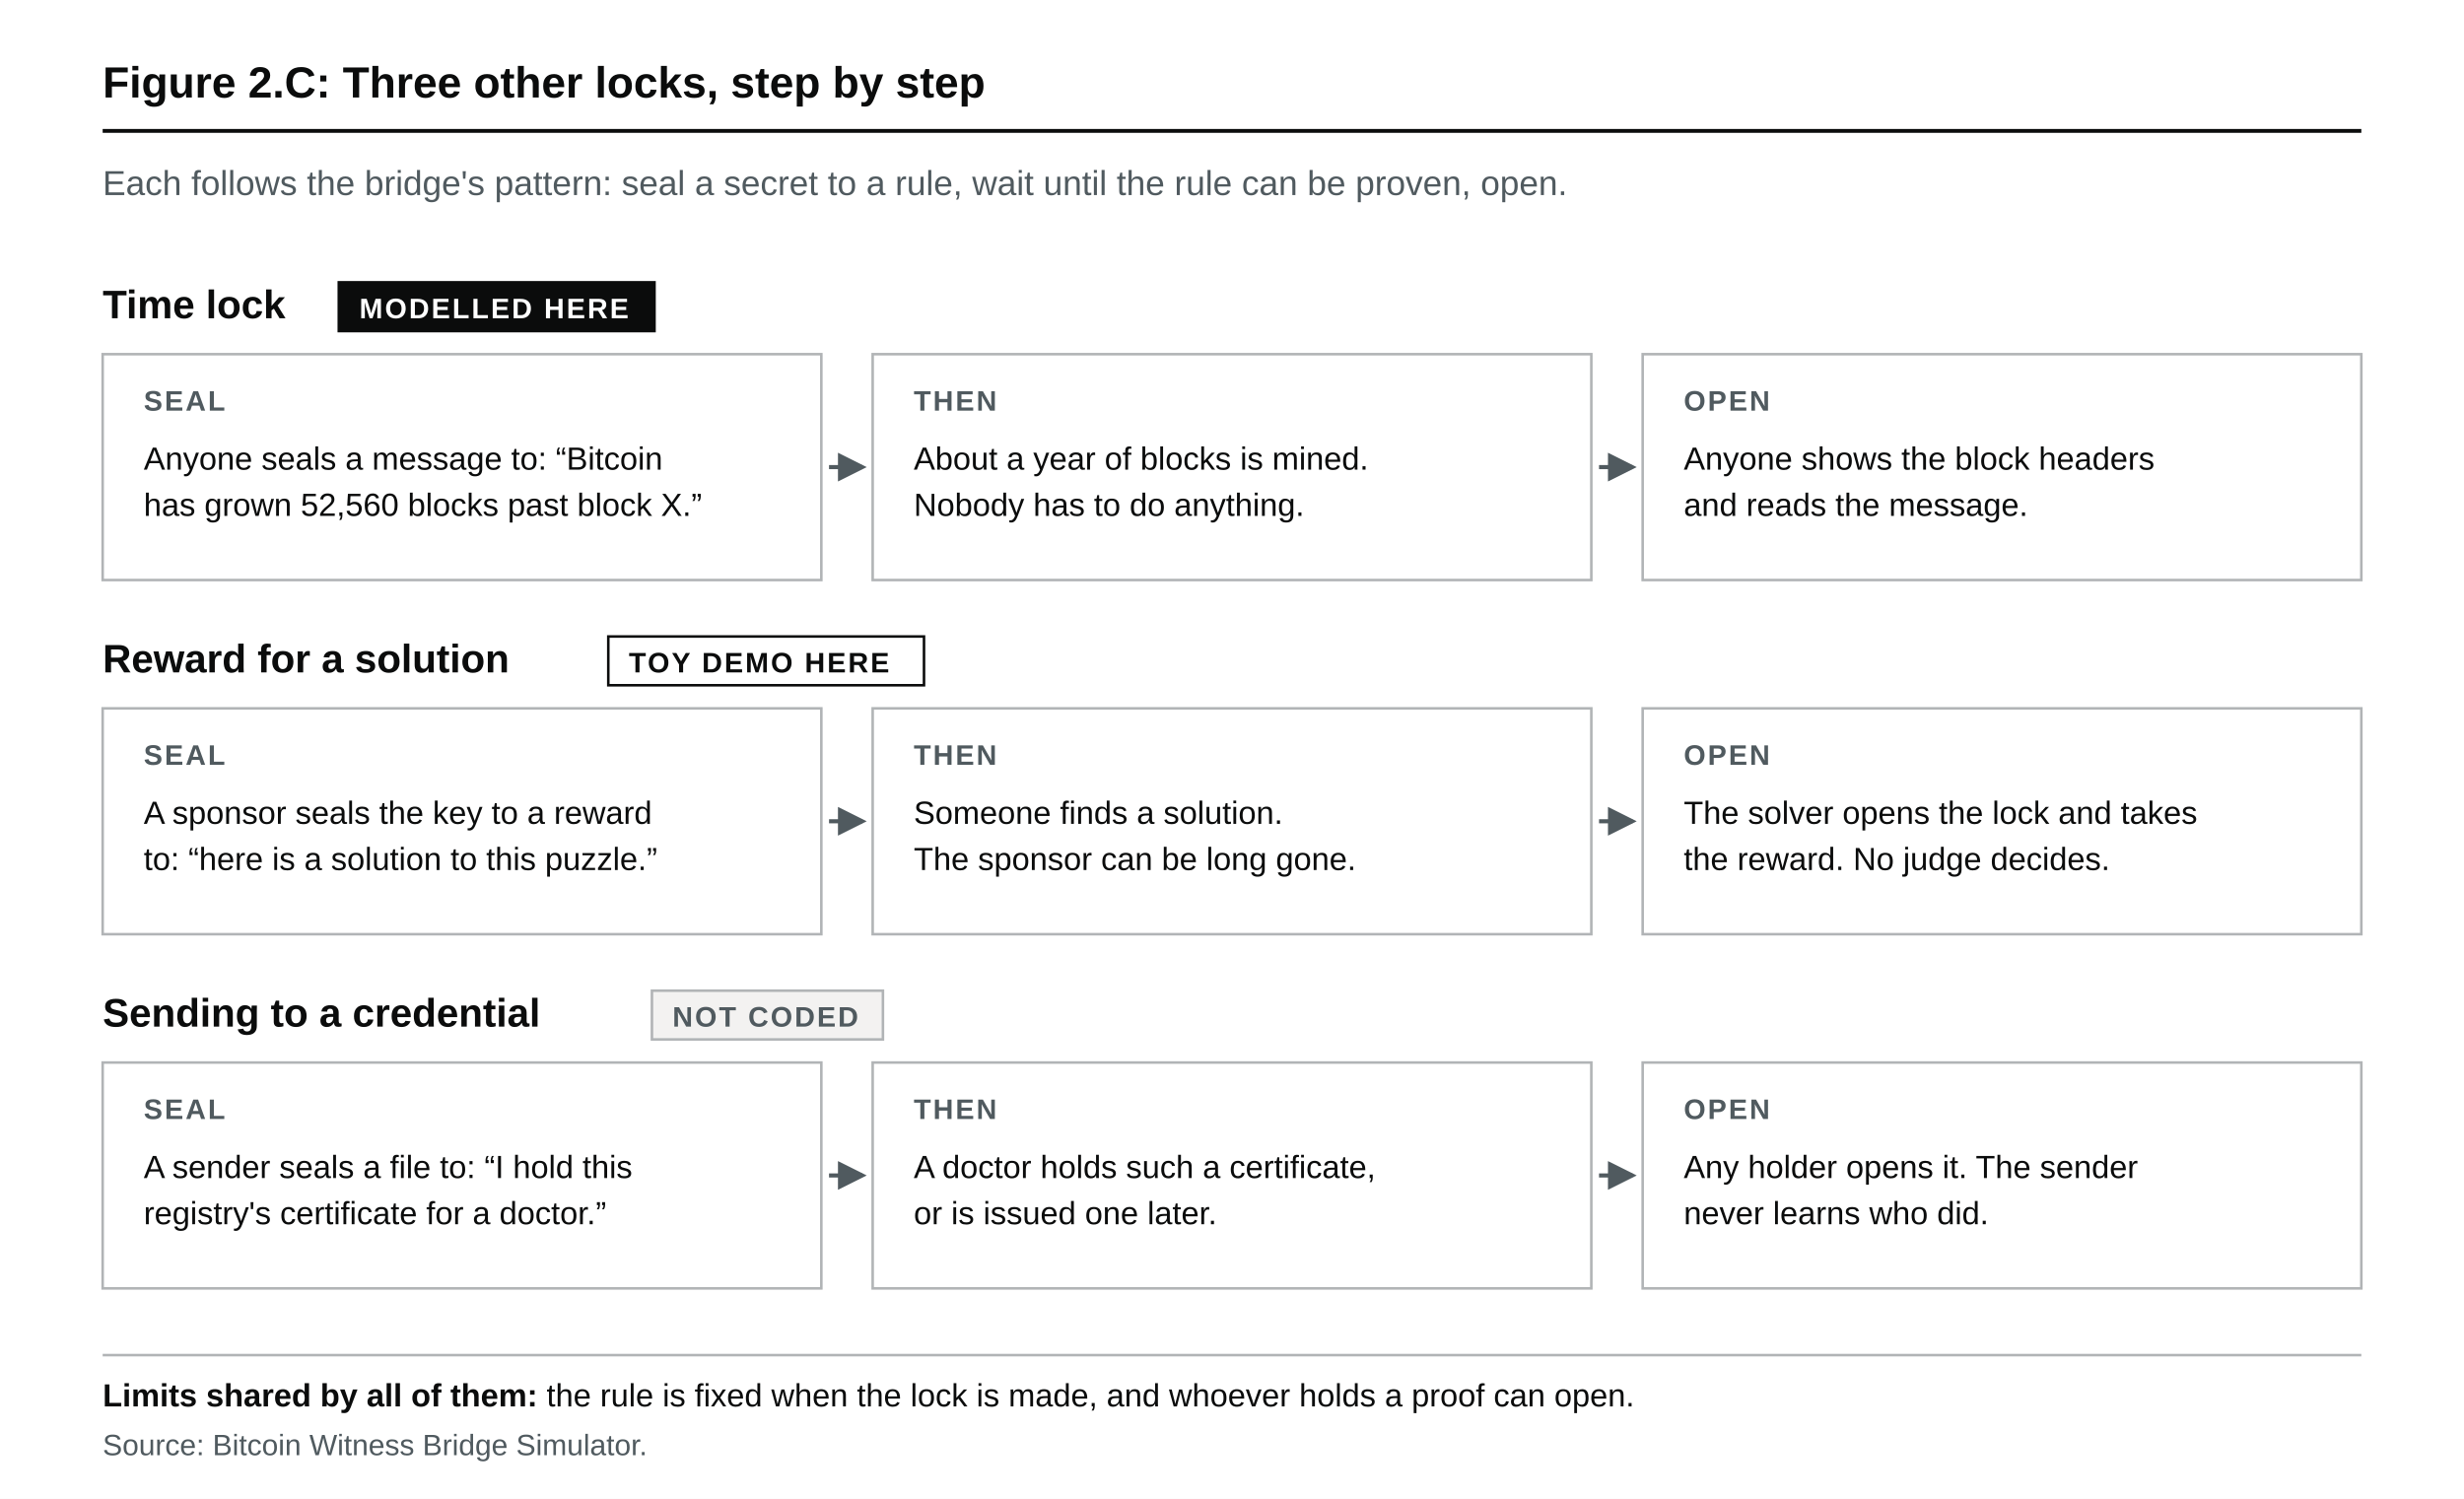
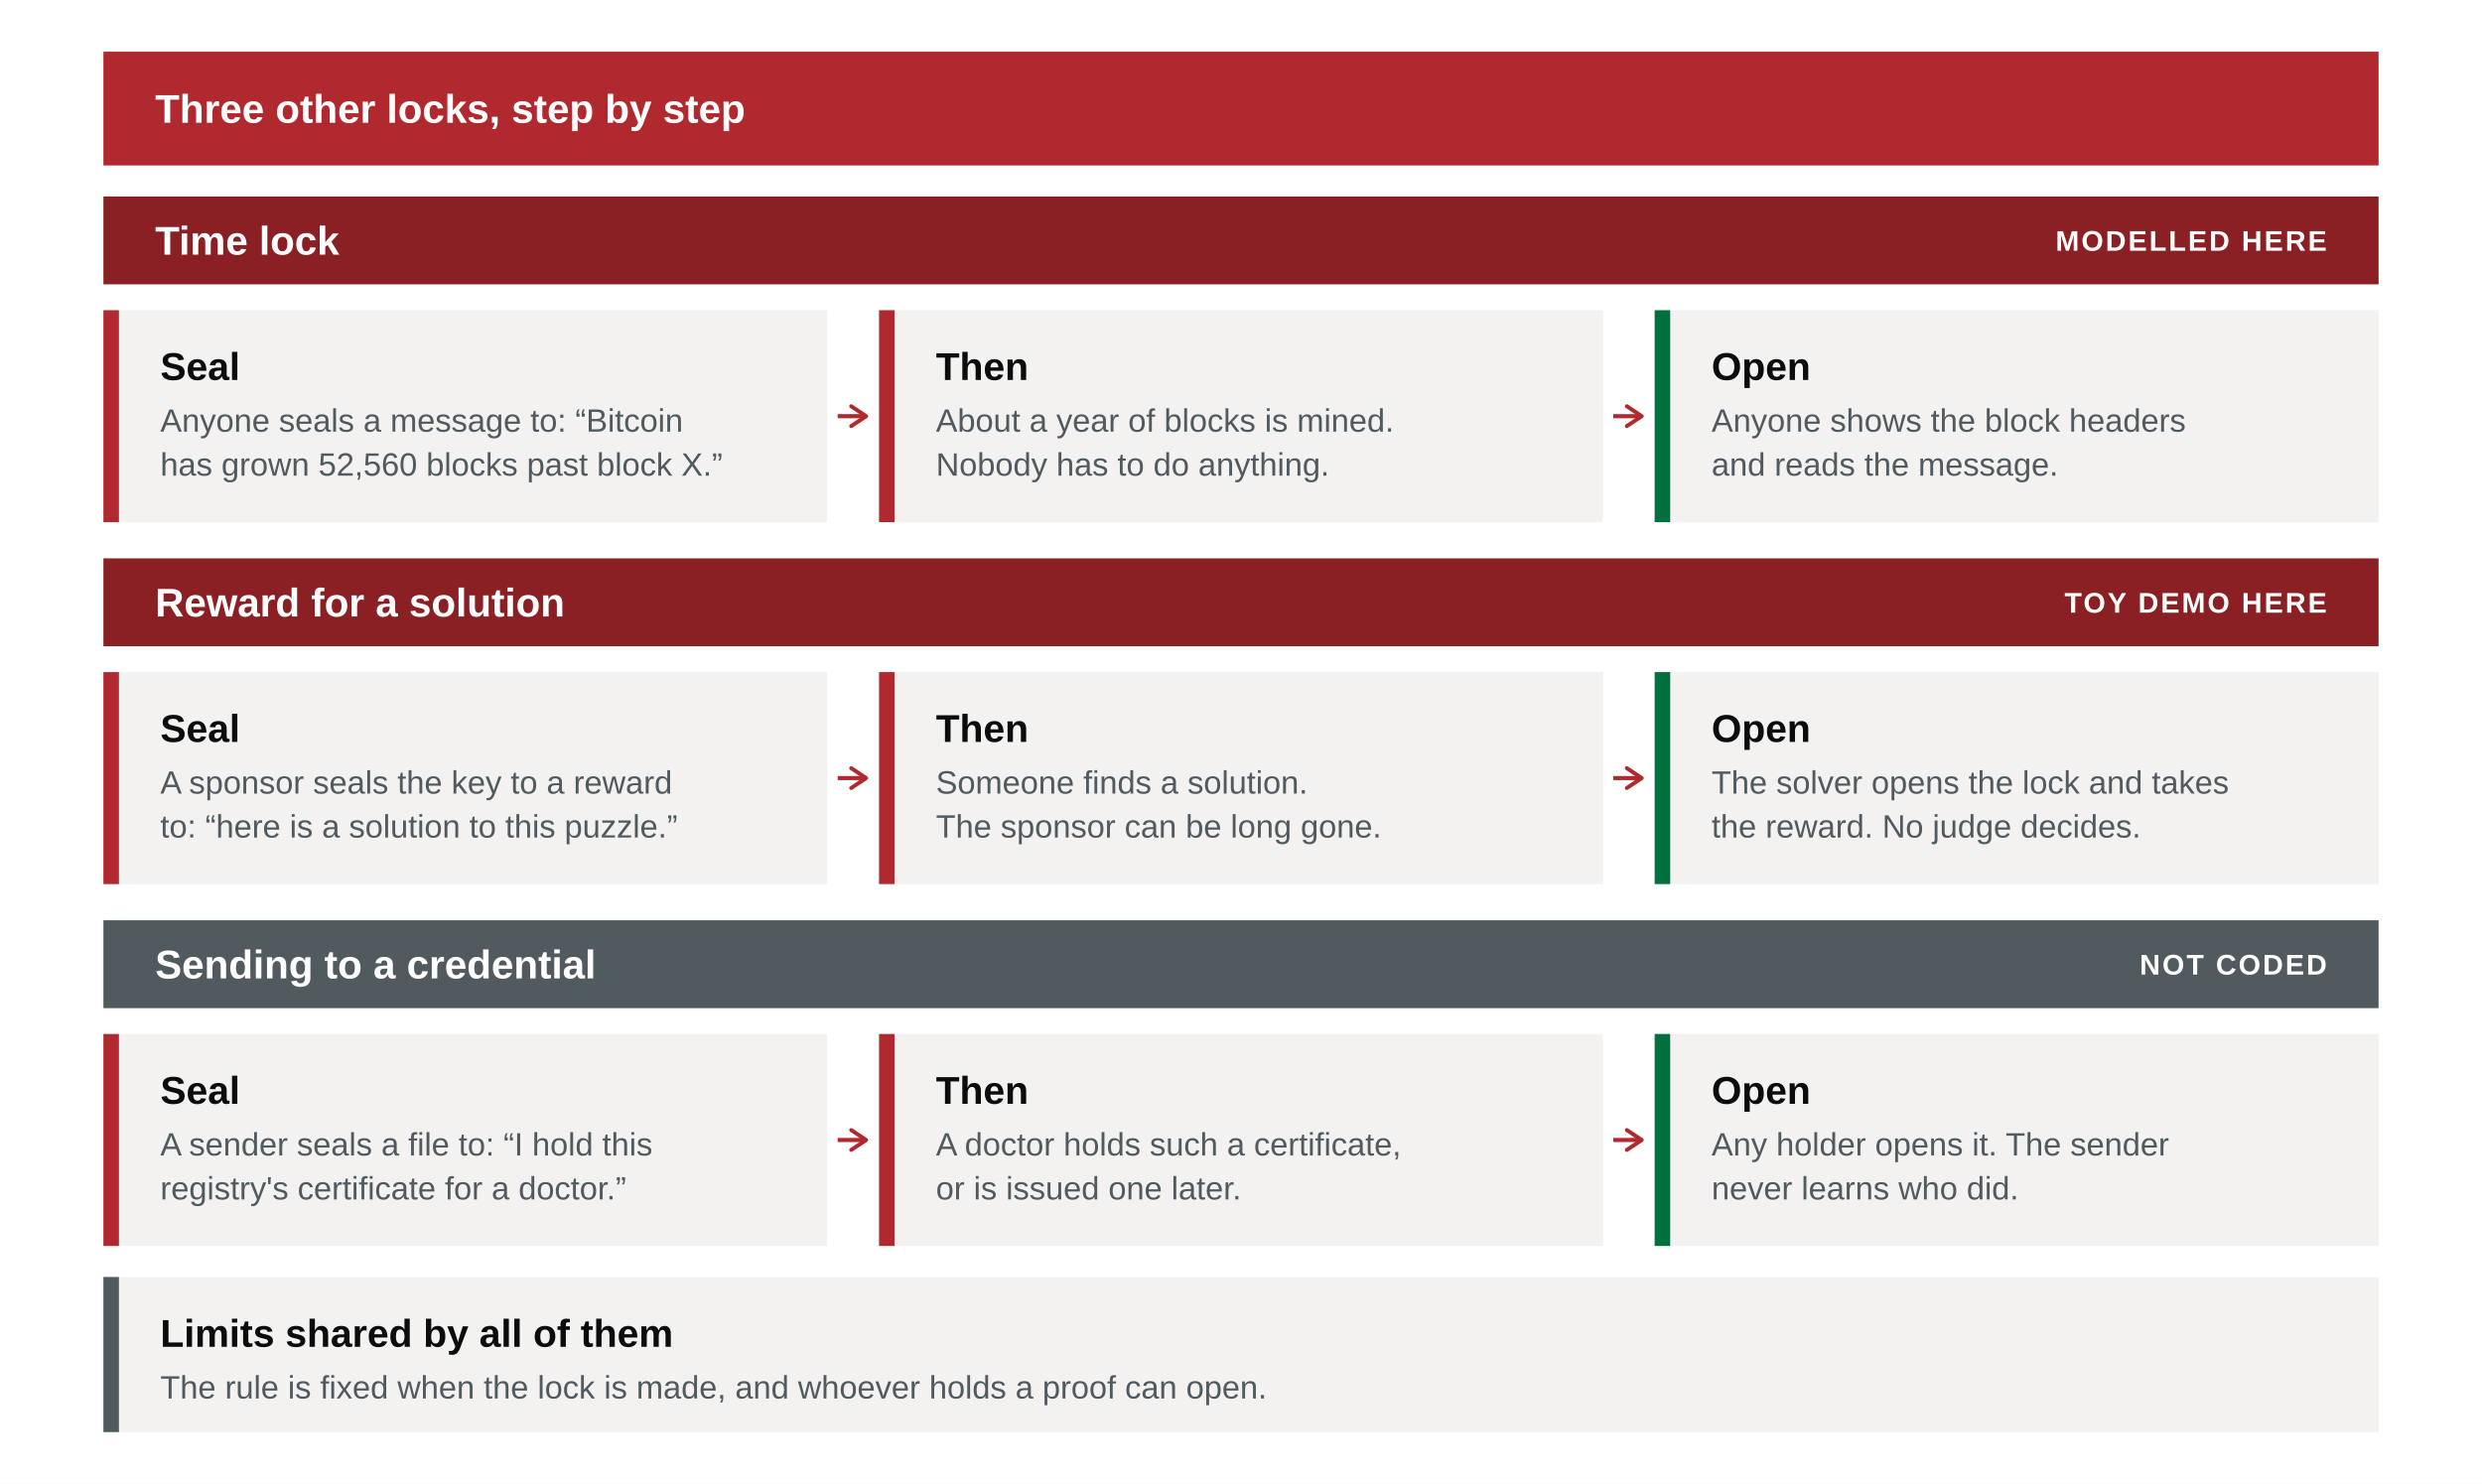
- <svg xmlns="http://www.w3.org/2000/svg" viewBox="0 0 960 584" width="960" height="584" role="img" aria-labelledby="t d" font-family="Arial, Helvetica, 'Liberation Sans', sans-serif">
+ <svg xmlns="http://www.w3.org/2000/svg" viewBox="0 0 960 574" width="960" height="574" role="img" aria-labelledby="t d" font-family="Arial, Helvetica, 'Liberation Sans', sans-serif">
  <defs>
-     <marker id="a" viewBox="0 0 10 10" refX="8.5" refY="5" markerWidth="7" markerHeight="7" orient="auto-start-reverse">
-       <path d="M0 0 L10 5 L0 10 z" fill="#505A5F" />
+     <marker id="r" viewBox="0 0 10 10" refX="8" refY="5" markerWidth="6" markerHeight="6" orient="auto-start-reverse">
+       <path d="M2 1L8 5L2 9" fill="none" stroke="#AF292E" stroke-width="1.6" stroke-linecap="round" stroke-linejoin="round" />
+     </marker>
+     <marker id="g" viewBox="0 0 10 10" refX="8" refY="5" markerWidth="6" markerHeight="6" orient="auto-start-reverse">
+       <path d="M2 1L8 5L2 9" fill="none" stroke="#505A5F" stroke-width="1.6" stroke-linecap="round" stroke-linejoin="round" />
    </marker>
  </defs>
-   <rect width="960" height="584" fill="#FFFFFF" />
-   <text x="40" y="38" font-size="17" fill="#0B0C0C" font-weight="700">Figure 2.C: Three other locks, step by step</text>
-   <line x1="40" y1="51" x2="920" y2="51" stroke="#0B0C0C" stroke-width="1.5" />
-   <text x="40" y="76" font-size="13.5" fill="#505A5F">Each follows the bridge's pattern: seal a secret to a rule, wait until the rule can be proven, open.</text>
-   <text x="40" y="124" font-size="15.5" fill="#0B0C0C" font-weight="700">Time lock</text>
-   <rect x="132" y="110" width="123" height="19" fill="#0B0C0C" stroke="#0B0C0C" />
-   <text x="140" y="124" font-size="11" fill="#FFFFFF" font-weight="700" letter-spacing="0.8">MODELLED HERE</text>
-   <rect x="40" y="138" width="280" height="88" fill="#FFFFFF" stroke="#B1B4B6" />
-   <text x="56" y="160" font-size="11" fill="#505A5F" font-weight="700" letter-spacing="0.8">SEAL</text>
-   <text x="56" y="183" font-size="12.5" fill="#0B0C0C">Anyone seals a message to: “Bitcoin</text>
-   <text x="56" y="201" font-size="12.5" fill="#0B0C0C">has grown 52,560 blocks past block X.”</text>
-   <rect x="340" y="138" width="280" height="88" fill="#FFFFFF" stroke="#B1B4B6" />
-   <text x="356" y="160" font-size="11" fill="#505A5F" font-weight="700" letter-spacing="0.8">THEN</text>
-   <text x="356" y="183" font-size="12.5" fill="#0B0C0C">About a year of blocks is mined.</text>
-   <text x="356" y="201" font-size="12.5" fill="#0B0C0C">Nobody has to do anything.</text>
-   <line x1="323" y1="182.0" x2="336" y2="182.0" stroke="#505A5F" stroke-width="1.6" marker-end="url(#a)" />
-   <rect x="640" y="138" width="280" height="88" fill="#FFFFFF" stroke="#B1B4B6" />
-   <text x="656" y="160" font-size="11" fill="#505A5F" font-weight="700" letter-spacing="0.8">OPEN</text>
-   <text x="656" y="183" font-size="12.5" fill="#0B0C0C">Anyone shows the block headers</text>
-   <text x="656" y="201" font-size="12.5" fill="#0B0C0C">and reads the message.</text>
-   <line x1="623" y1="182.0" x2="636" y2="182.0" stroke="#505A5F" stroke-width="1.6" marker-end="url(#a)" />
-   <text x="40" y="262" font-size="15.5" fill="#0B0C0C" font-weight="700">Reward for a solution</text>
-   <rect x="237" y="248" width="123" height="19" fill="#FFFFFF" stroke="#0B0C0C" />
-   <text x="245" y="262" font-size="11" fill="#0B0C0C" font-weight="700" letter-spacing="0.8">TOY DEMO HERE</text>
-   <rect x="40" y="276" width="280" height="88" fill="#FFFFFF" stroke="#B1B4B6" />
-   <text x="56" y="298" font-size="11" fill="#505A5F" font-weight="700" letter-spacing="0.8">SEAL</text>
-   <text x="56" y="321" font-size="12.5" fill="#0B0C0C">A sponsor seals the key to a reward</text>
-   <text x="56" y="339" font-size="12.5" fill="#0B0C0C">to: “here is a solution to this puzzle.”</text>
-   <rect x="340" y="276" width="280" height="88" fill="#FFFFFF" stroke="#B1B4B6" />
-   <text x="356" y="298" font-size="11" fill="#505A5F" font-weight="700" letter-spacing="0.8">THEN</text>
-   <text x="356" y="321" font-size="12.5" fill="#0B0C0C">Someone finds a solution.</text>
-   <text x="356" y="339" font-size="12.5" fill="#0B0C0C">The sponsor can be long gone.</text>
-   <line x1="323" y1="320.0" x2="336" y2="320.0" stroke="#505A5F" stroke-width="1.6" marker-end="url(#a)" />
-   <rect x="640" y="276" width="280" height="88" fill="#FFFFFF" stroke="#B1B4B6" />
-   <text x="656" y="298" font-size="11" fill="#505A5F" font-weight="700" letter-spacing="0.8">OPEN</text>
-   <text x="656" y="321" font-size="12.5" fill="#0B0C0C">The solver opens the lock and takes</text>
-   <text x="656" y="339" font-size="12.5" fill="#0B0C0C">the reward. No judge decides.</text>
-   <line x1="623" y1="320.0" x2="636" y2="320.0" stroke="#505A5F" stroke-width="1.6" marker-end="url(#a)" />
-   <text x="40" y="400" font-size="15.5" fill="#0B0C0C" font-weight="700">Sending to a credential</text>
-   <rect x="254" y="386" width="90" height="19" fill="#F3F2F1" stroke="#B1B4B6" />
-   <text x="262" y="400" font-size="11" fill="#505A5F" font-weight="700" letter-spacing="0.8">NOT CODED</text>
-   <rect x="40" y="414" width="280" height="88" fill="#FFFFFF" stroke="#B1B4B6" />
-   <text x="56" y="436" font-size="11" fill="#505A5F" font-weight="700" letter-spacing="0.8">SEAL</text>
-   <text x="56" y="459" font-size="12.5" fill="#0B0C0C">A sender seals a file to: “I hold this</text>
-   <text x="56" y="477" font-size="12.5" fill="#0B0C0C">registry's certificate for a doctor.”</text>
-   <rect x="340" y="414" width="280" height="88" fill="#FFFFFF" stroke="#B1B4B6" />
-   <text x="356" y="436" font-size="11" fill="#505A5F" font-weight="700" letter-spacing="0.8">THEN</text>
-   <text x="356" y="459" font-size="12.5" fill="#0B0C0C">A doctor holds such a certificate,</text>
-   <text x="356" y="477" font-size="12.5" fill="#0B0C0C">or is issued one later.</text>
-   <line x1="323" y1="458.0" x2="336" y2="458.0" stroke="#505A5F" stroke-width="1.6" marker-end="url(#a)" />
-   <rect x="640" y="414" width="280" height="88" fill="#FFFFFF" stroke="#B1B4B6" />
-   <text x="656" y="436" font-size="11" fill="#505A5F" font-weight="700" letter-spacing="0.8">OPEN</text>
-   <text x="656" y="459" font-size="12.5" fill="#0B0C0C">Any holder opens it. The sender</text>
-   <text x="656" y="477" font-size="12.5" fill="#0B0C0C">never learns who did.</text>
-   <line x1="623" y1="458.0" x2="636" y2="458.0" stroke="#505A5F" stroke-width="1.6" marker-end="url(#a)" />
-   <line x1="40" y1="528" x2="920" y2="528" stroke="#B1B4B6" stroke-width="1" />
-   <text x="40" y="548" font-size="12.5" fill="#0B0C0C">
-     <tspan font-weight="700">Limits shared by all of them:</tspan> the rule is fixed when the lock is made, and whoever holds a proof can open.</text>
-   <text x="40" y="567" font-size="11.5" fill="#505A5F">Source: Bitcoin Witness Bridge Simulator.</text>
+   <rect width="960" height="574" fill="#FFFFFF" />
+   <rect x="40" y="20" width="880" height="44" fill="#AF292E" />
+   <text x="60" y="47.5" font-size="15.5" fill="#FFFFFF" font-weight="700">Three other locks, step by step</text>
+   <rect x="40" y="76" width="880" height="34" fill="#8A2024" />
+   <text x="60" y="98.5" font-size="15.5" fill="#FFFFFF" font-weight="700">Time lock</text>
+   <text x="900" y="97.0" font-size="11" fill="#FFFFFF" font-weight="700" text-anchor="end" letter-spacing="0.8">MODELLED HERE</text>
+   <rect x="40" y="120" width="280" height="82" fill="#F3F2F1" />
+   <rect x="40" y="120" width="6" height="82" fill="#AF292E" />
+   <text x="62" y="147" font-size="15" fill="#0B0C0C" font-weight="700">Seal</text>
+   <text x="62" y="167" font-size="12.5" fill="#505A5F">Anyone seals a message to: “Bitcoin</text>
+   <text x="62" y="184" font-size="12.5" fill="#505A5F">has grown 52,560 blocks past block X.”</text>
+   <rect x="340" y="120" width="280" height="82" fill="#F3F2F1" />
+   <rect x="340" y="120" width="6" height="82" fill="#AF292E" />
+   <text x="362" y="147" font-size="15" fill="#0B0C0C" font-weight="700">Then</text>
+   <text x="362" y="167" font-size="12.5" fill="#505A5F">About a year of blocks is mined.</text>
+   <text x="362" y="184" font-size="12.5" fill="#505A5F">Nobody has to do anything.</text>
+   <line x1="324" y1="161.0" x2="335" y2="161.0" stroke="#AF292E" stroke-width="1.6" marker-end="url(#r)" />
+   <rect x="640" y="120" width="280" height="82" fill="#F3F2F1" />
+   <rect x="640" y="120" width="6" height="82" fill="#00703C" />
+   <text x="662" y="147" font-size="15" fill="#0B0C0C" font-weight="700">Open</text>
+   <text x="662" y="167" font-size="12.5" fill="#505A5F">Anyone shows the block headers</text>
+   <text x="662" y="184" font-size="12.5" fill="#505A5F">and reads the message.</text>
+   <line x1="624" y1="161.0" x2="635" y2="161.0" stroke="#AF292E" stroke-width="1.6" marker-end="url(#r)" />
+   <rect x="40" y="216" width="880" height="34" fill="#8A2024" />
+   <text x="60" y="238.5" font-size="15.5" fill="#FFFFFF" font-weight="700">Reward for a solution</text>
+   <text x="900" y="237.0" font-size="11" fill="#FFFFFF" font-weight="700" text-anchor="end" letter-spacing="0.8">TOY DEMO HERE</text>
+   <rect x="40" y="260" width="280" height="82" fill="#F3F2F1" />
+   <rect x="40" y="260" width="6" height="82" fill="#AF292E" />
+   <text x="62" y="287" font-size="15" fill="#0B0C0C" font-weight="700">Seal</text>
+   <text x="62" y="307" font-size="12.5" fill="#505A5F">A sponsor seals the key to a reward</text>
+   <text x="62" y="324" font-size="12.5" fill="#505A5F">to: “here is a solution to this puzzle.”</text>
+   <rect x="340" y="260" width="280" height="82" fill="#F3F2F1" />
+   <rect x="340" y="260" width="6" height="82" fill="#AF292E" />
+   <text x="362" y="287" font-size="15" fill="#0B0C0C" font-weight="700">Then</text>
+   <text x="362" y="307" font-size="12.5" fill="#505A5F">Someone finds a solution.</text>
+   <text x="362" y="324" font-size="12.5" fill="#505A5F">The sponsor can be long gone.</text>
+   <line x1="324" y1="301.0" x2="335" y2="301.0" stroke="#AF292E" stroke-width="1.6" marker-end="url(#r)" />
+   <rect x="640" y="260" width="280" height="82" fill="#F3F2F1" />
+   <rect x="640" y="260" width="6" height="82" fill="#00703C" />
+   <text x="662" y="287" font-size="15" fill="#0B0C0C" font-weight="700">Open</text>
+   <text x="662" y="307" font-size="12.5" fill="#505A5F">The solver opens the lock and takes</text>
+   <text x="662" y="324" font-size="12.5" fill="#505A5F">the reward. No judge decides.</text>
+   <line x1="624" y1="301.0" x2="635" y2="301.0" stroke="#AF292E" stroke-width="1.6" marker-end="url(#r)" />
+   <rect x="40" y="356" width="880" height="34" fill="#505A5F" />
+   <text x="60" y="378.5" font-size="15.5" fill="#FFFFFF" font-weight="700">Sending to a credential</text>
+   <text x="900" y="377.0" font-size="11" fill="#FFFFFF" font-weight="700" text-anchor="end" letter-spacing="0.8">NOT CODED</text>
+   <rect x="40" y="400" width="280" height="82" fill="#F3F2F1" />
+   <rect x="40" y="400" width="6" height="82" fill="#AF292E" />
+   <text x="62" y="427" font-size="15" fill="#0B0C0C" font-weight="700">Seal</text>
+   <text x="62" y="447" font-size="12.5" fill="#505A5F">A sender seals a file to: “I hold this</text>
+   <text x="62" y="464" font-size="12.5" fill="#505A5F">registry's certificate for a doctor.”</text>
+   <rect x="340" y="400" width="280" height="82" fill="#F3F2F1" />
+   <rect x="340" y="400" width="6" height="82" fill="#AF292E" />
+   <text x="362" y="427" font-size="15" fill="#0B0C0C" font-weight="700">Then</text>
+   <text x="362" y="447" font-size="12.5" fill="#505A5F">A doctor holds such a certificate,</text>
+   <text x="362" y="464" font-size="12.5" fill="#505A5F">or is issued one later.</text>
+   <line x1="324" y1="441.0" x2="335" y2="441.0" stroke="#AF292E" stroke-width="1.6" marker-end="url(#r)" />
+   <rect x="640" y="400" width="280" height="82" fill="#F3F2F1" />
+   <rect x="640" y="400" width="6" height="82" fill="#00703C" />
+   <text x="662" y="427" font-size="15" fill="#0B0C0C" font-weight="700">Open</text>
+   <text x="662" y="447" font-size="12.5" fill="#505A5F">Any holder opens it. The sender</text>
+   <text x="662" y="464" font-size="12.5" fill="#505A5F">never learns who did.</text>
+   <line x1="624" y1="441.0" x2="635" y2="441.0" stroke="#AF292E" stroke-width="1.6" marker-end="url(#r)" />
+   <rect x="40" y="494" width="880" height="60" fill="#F3F2F1" />
+   <rect x="40" y="494" width="6" height="60" fill="#505A5F" />
+   <text x="62" y="521" font-size="15" fill="#0B0C0C" font-weight="700">Limits shared by all of them</text>
+   <text x="62" y="541" font-size="12.5" fill="#505A5F">The rule is fixed when the lock is made, and whoever holds a proof can open.</text>
</svg>
